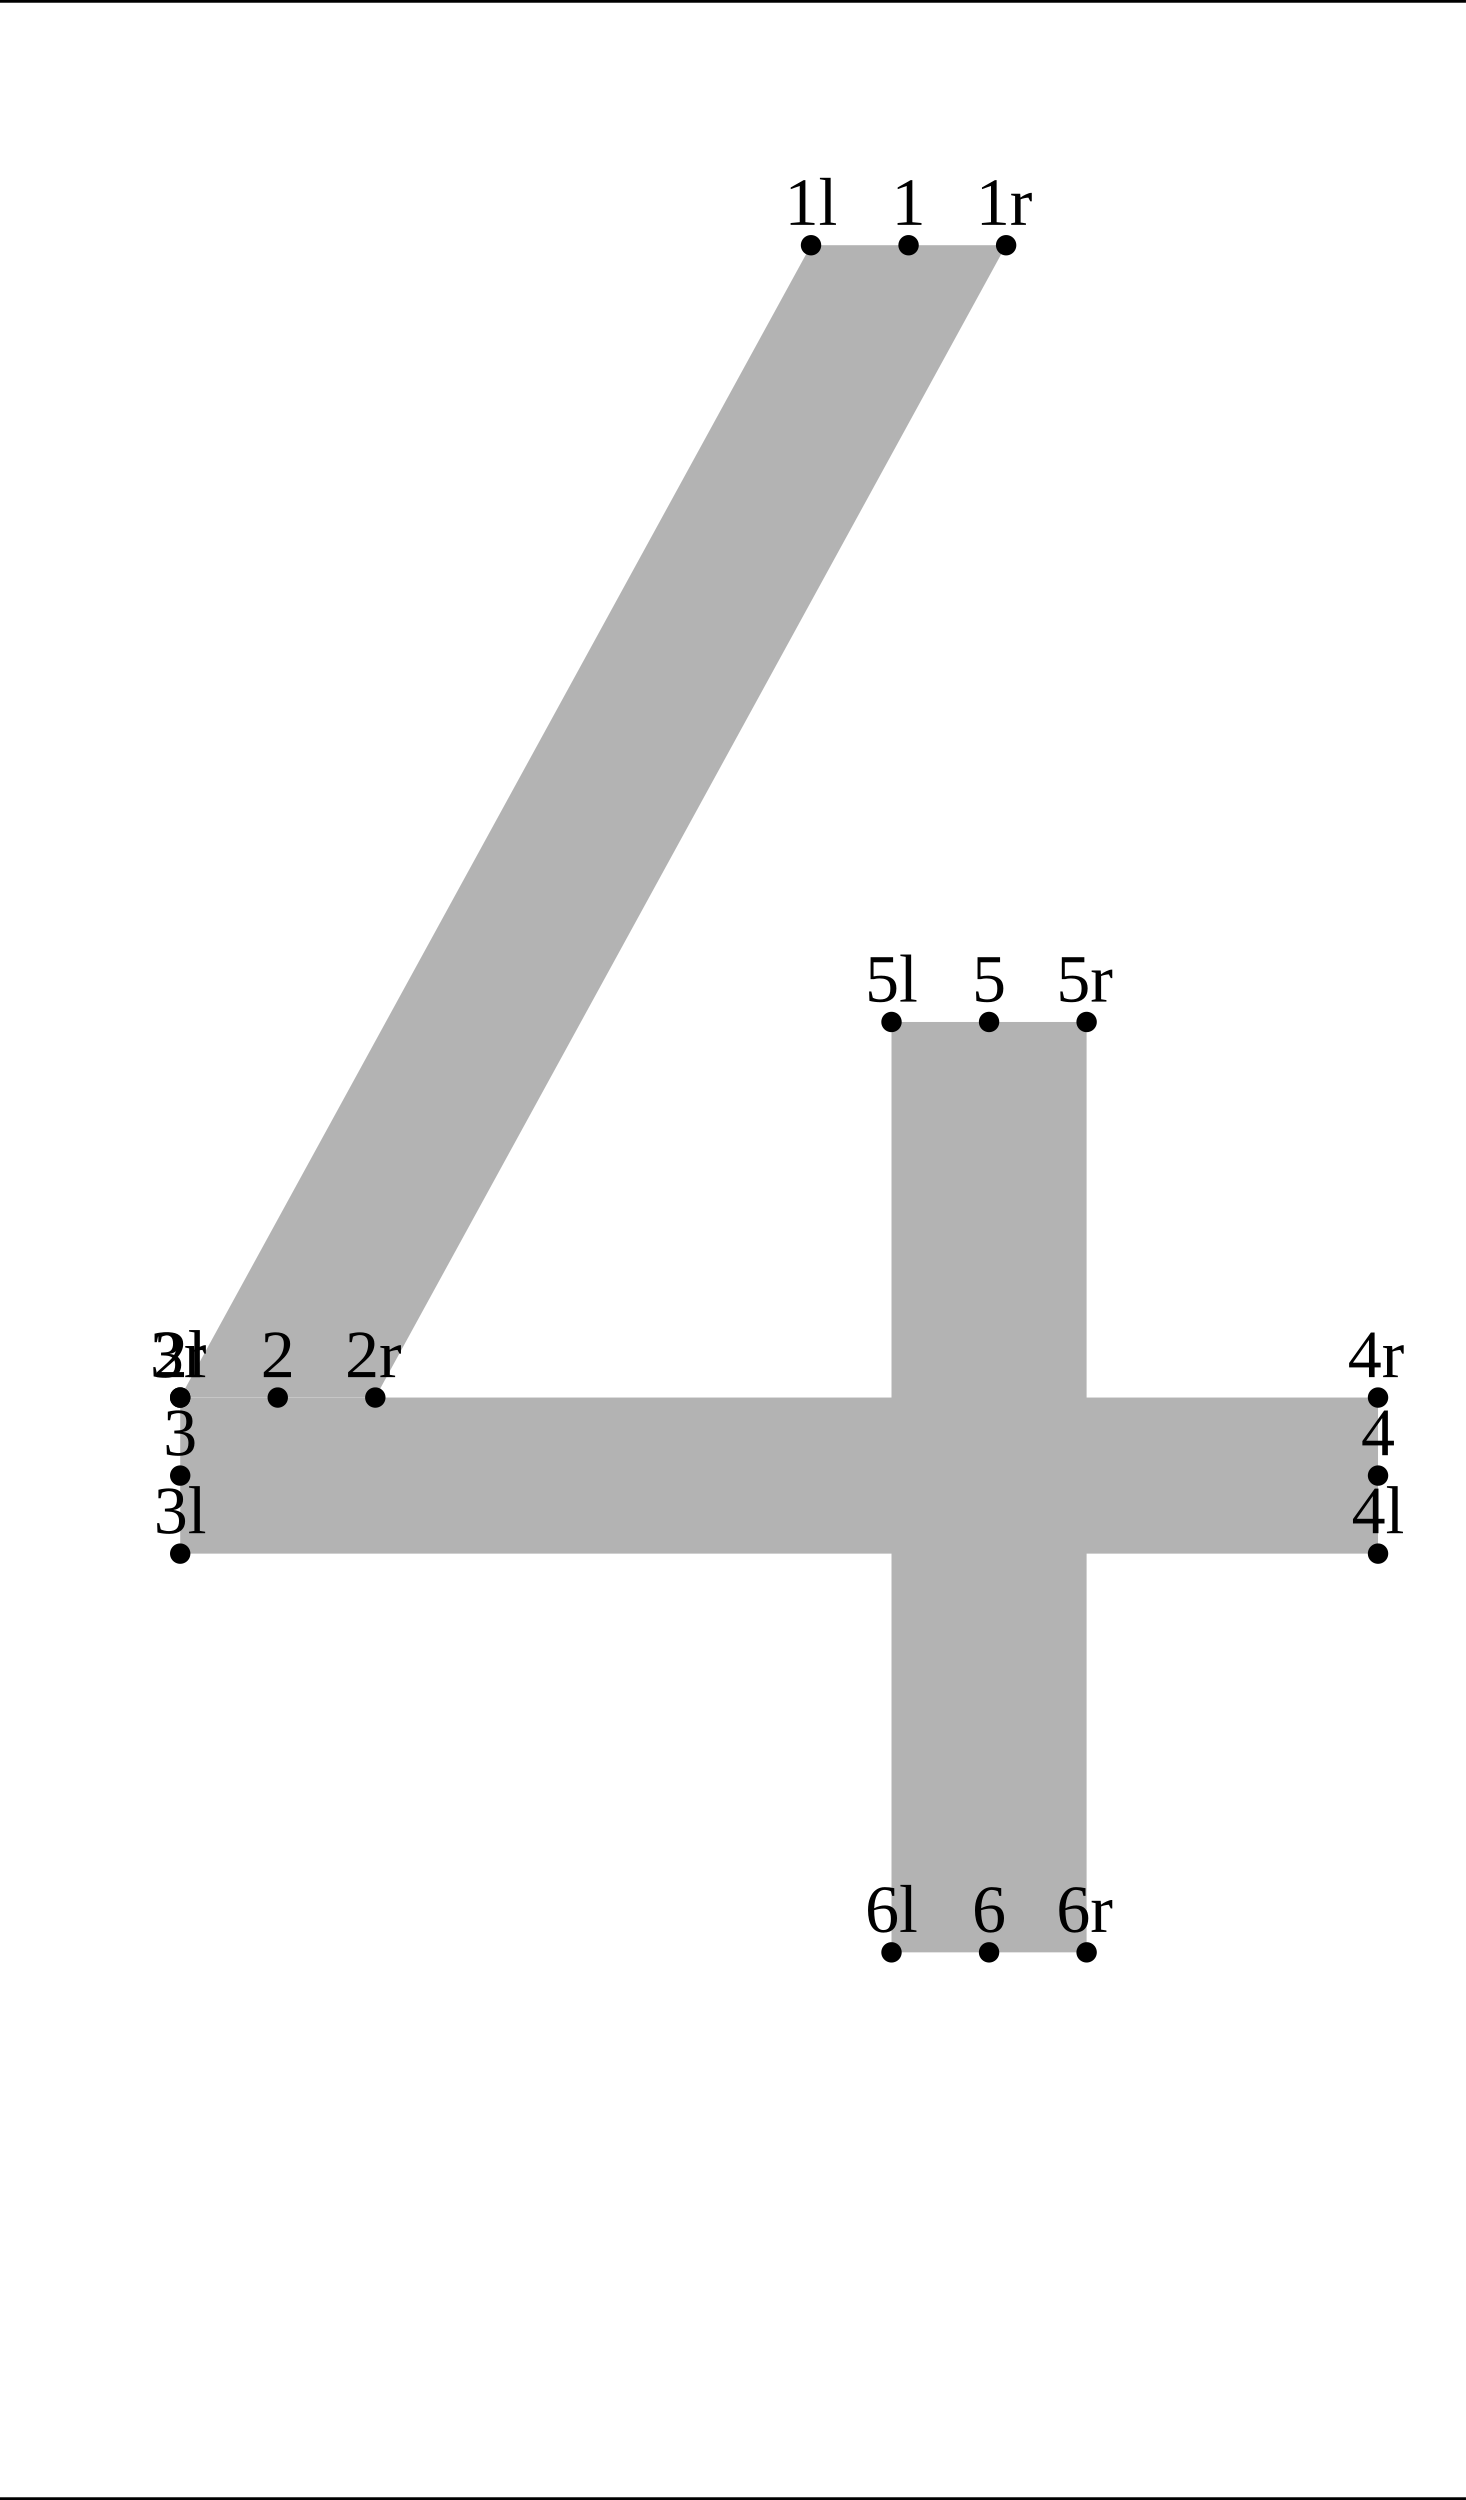
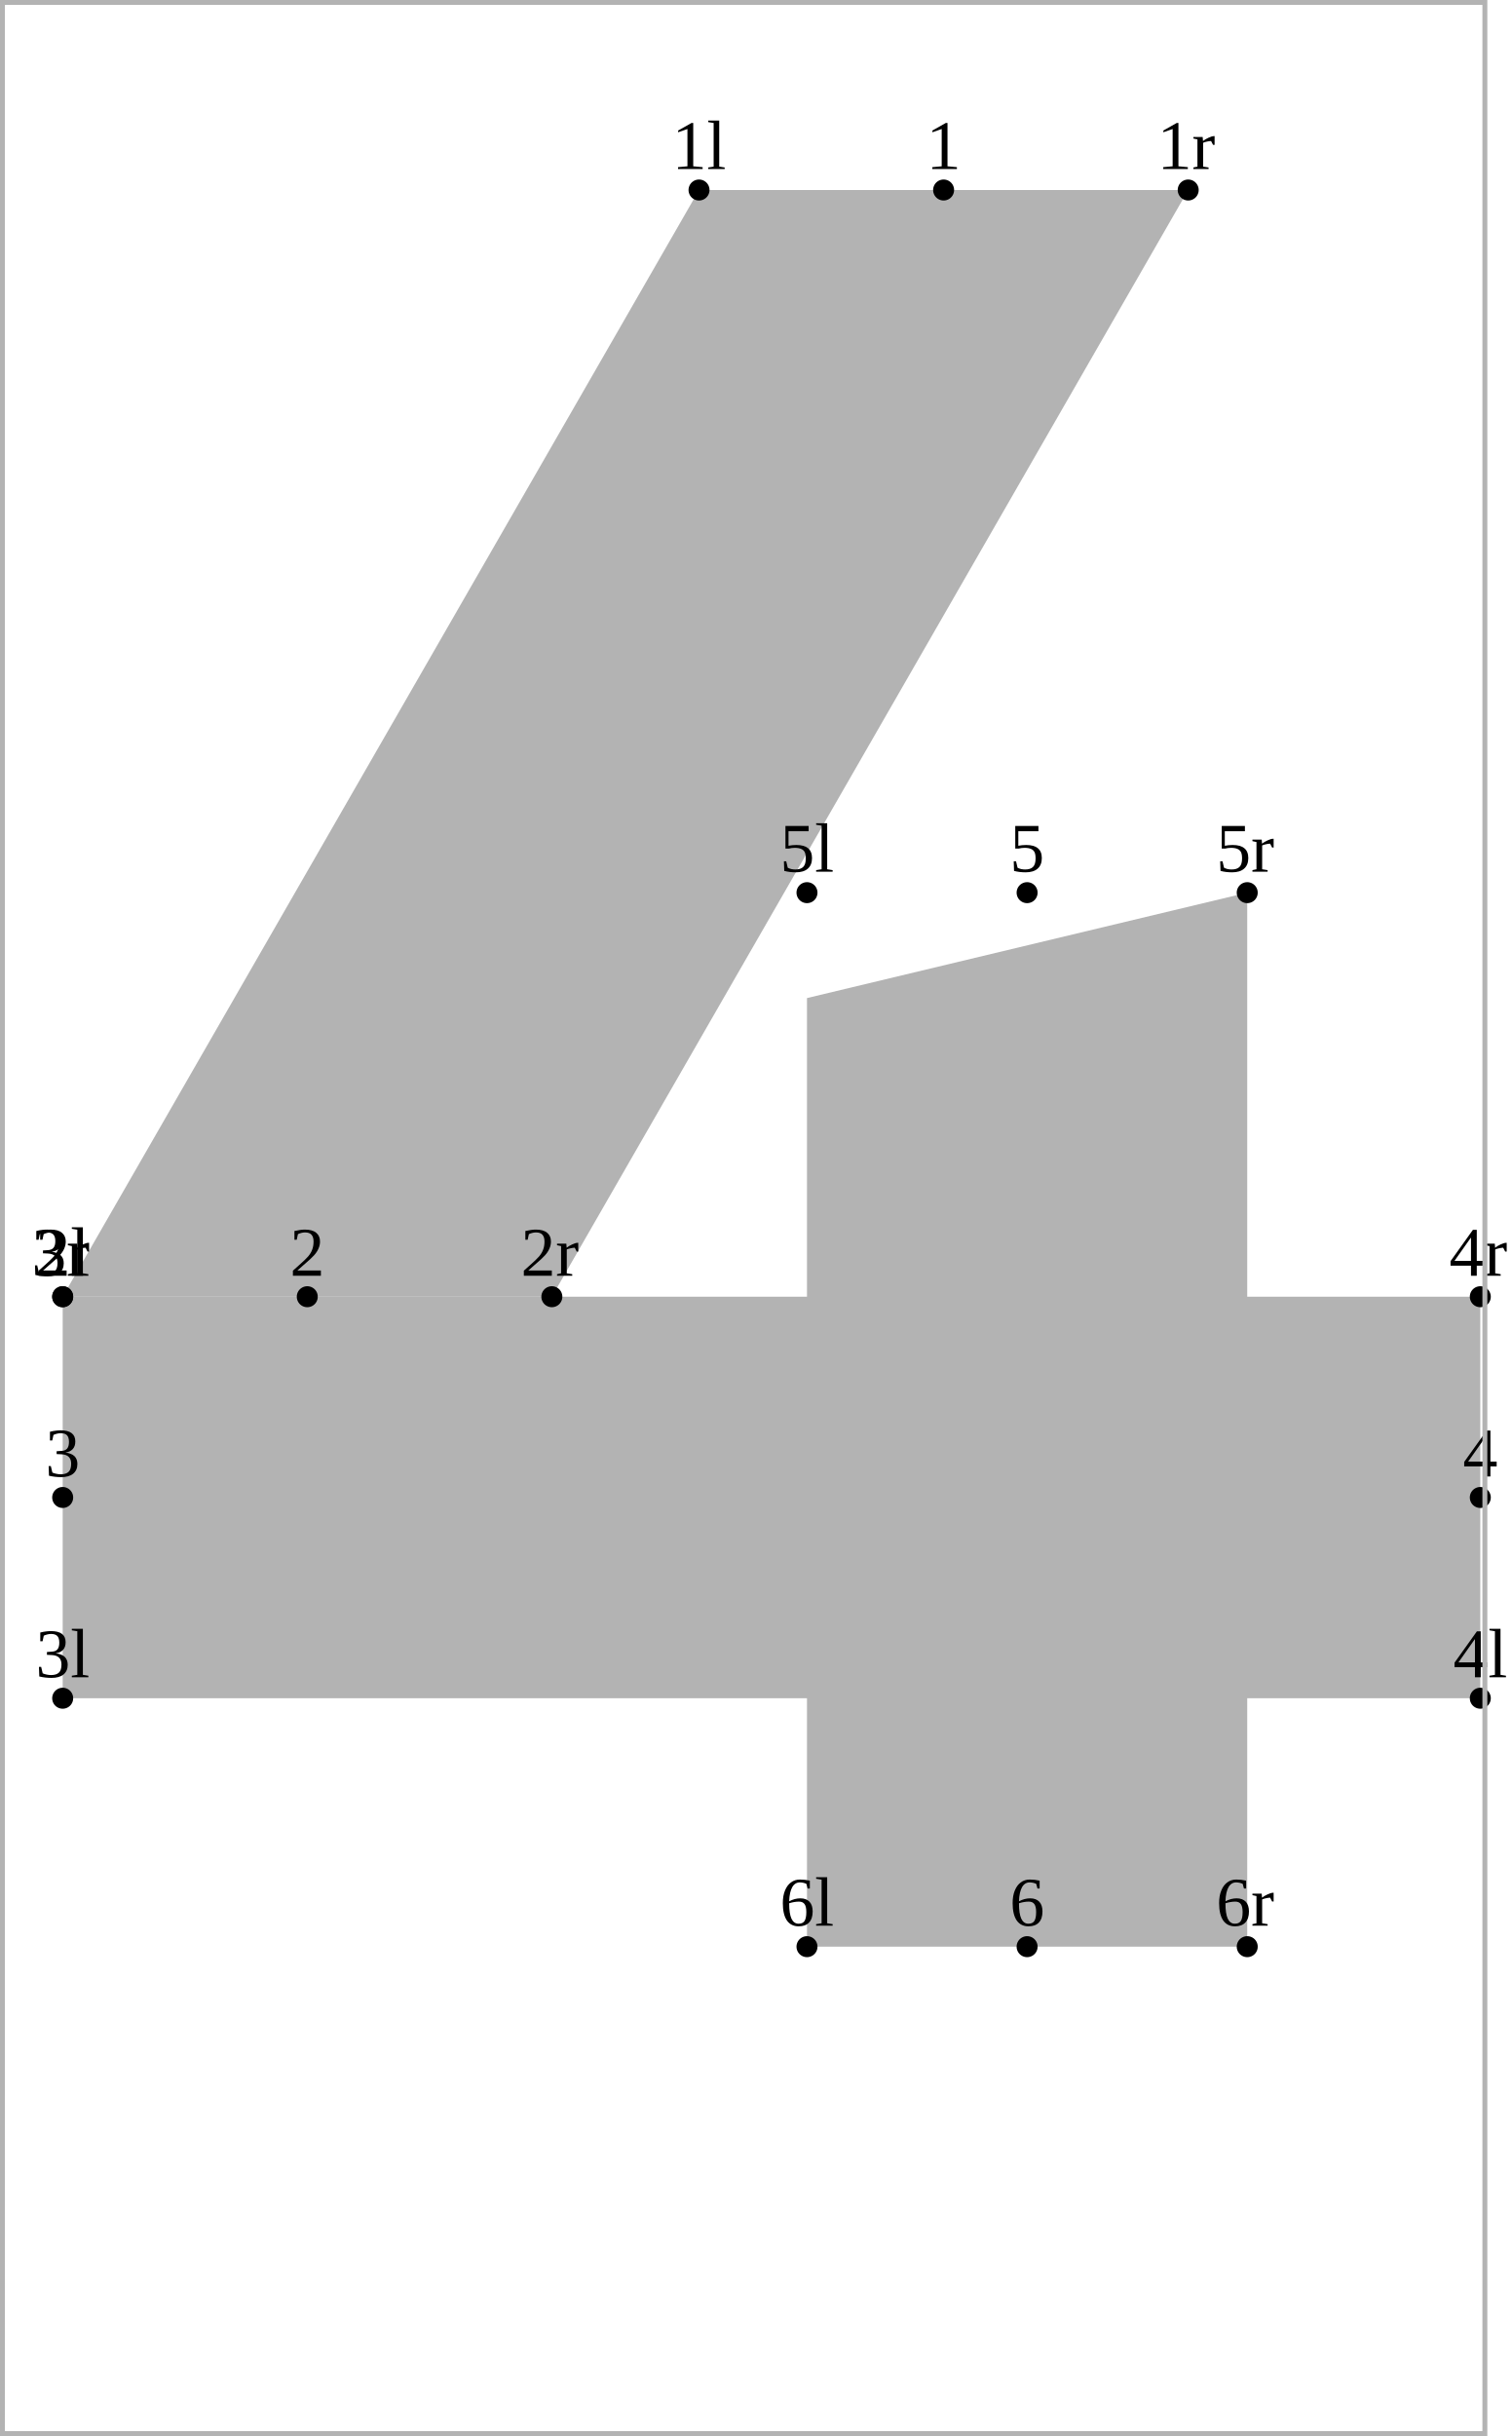
- <svg xmlns="http://www.w3.org/2000/svg" version="1.1" width="215.593" height="367.662" viewBox="0 0 215.593 367.662">
-   <path d="M119.272 36.065L26.501 205.53L55.194 205.53L147.965 36.065Z" style="fill: rgb(70%,70%,70%);stroke: none;" />
-   <path d="M26.501 228.484L202.66 228.484L202.66 205.53L26.501 205.53Z" style="fill: rgb(70%,70%,70%);stroke: none;" />
-   <path d="M131.109 150.297L131.109 287.123L159.802 287.123L159.802 150.297Z" style="fill: rgb(70%,70%,70%);stroke: none;" />
-   <g transform="translate(115.3977 33.06541)" style="fill: rgb(0%,0%,0%);">
+ <svg xmlns="http://www.w3.org/2000/svg" version="1.1" width="221.227" height="356.505" viewBox="0 0 221.227 356.505">
+   <path d="M102.319 27.807L9.175 189.772L80.777 189.772L173.921 27.807Z" style="fill: rgb(70%,70%,70%);stroke: none;" />
+   <path d="M9.175 248.534L216.679 248.534L216.679 189.772L9.175 189.772Z" style="fill: rgb(70%,70%,70%);stroke: none;" />
+   <path d="M118.122 146.066L182.563 130.639L182.563 284.891L118.122 284.891Z" style="fill: rgb(70%,70%,70%);stroke: none;" />
+   <g transform="matrix(1.024002,-0,-0,1.024002,98.35132 24.7355)" style="fill: rgb(0%,0%,0%);">
    <text font-size="9.963">1l</text>
  </g>
-   <path d="M119.272 36.065l0 0" style="stroke:rgb(0%,0%,0%); stroke-width: 3;stroke-linecap: round;stroke-linejoin: round;stroke-miterlimit: 10;fill: none;" />
-   <g transform="translate(22.62688 202.5303)" style="fill: rgb(0%,0%,0%);">
+   <path d="M102.319 27.807l0 0" style="stroke:rgb(0%,0%,0%); stroke-width: 3.072;stroke-linecap: round;stroke-linejoin: round;stroke-miterlimit: 10;fill: none;" />
+   <g transform="matrix(1.024002,-0,-0,1.024002,5.207199 186.6996)" style="fill: rgb(0%,0%,0%);">
    <text font-size="9.963">2l</text>
  </g>
-   <path d="M26.501 205.53l0 0" style="stroke:rgb(0%,0%,0%); stroke-width: 3;stroke-linecap: round;stroke-linejoin: round;stroke-miterlimit: 10;fill: none;" />
-   <g transform="translate(22.62688 225.4841)" style="fill: rgb(0%,0%,0%);">
+   <path d="M9.175 189.772l0 0" style="stroke:rgb(0%,0%,0%); stroke-width: 3.072;stroke-linecap: round;stroke-linejoin: round;stroke-miterlimit: 10;fill: none;" />
+   <g transform="matrix(1.024002,-0,-0,1.024002,5.207199 245.4618)" style="fill: rgb(0%,0%,0%);">
    <text font-size="9.963">3l</text>
  </g>
-   <path d="M26.501 228.484l0 0" style="stroke:rgb(0%,0%,0%); stroke-width: 3;stroke-linecap: round;stroke-linejoin: round;stroke-miterlimit: 10;fill: none;" />
-   <g transform="translate(198.7861 225.4841)" style="fill: rgb(0%,0%,0%);">
+   <path d="M9.175 248.534l0 0" style="stroke:rgb(0%,0%,0%); stroke-width: 3.072;stroke-linecap: round;stroke-linejoin: round;stroke-miterlimit: 10;fill: none;" />
+   <g transform="matrix(1.024002,-0,-0,1.024002,212.7115 245.4618)" style="fill: rgb(0%,0%,0%);">
    <text font-size="9.963">4l</text>
  </g>
-   <path d="M202.66 228.484l0 0" style="stroke:rgb(0%,0%,0%); stroke-width: 3;stroke-linecap: round;stroke-linejoin: round;stroke-miterlimit: 10;fill: none;" />
-   <g transform="translate(127.235 147.2972)" style="fill: rgb(0%,0%,0%);">
+   <path d="M216.679 248.534l0 0" style="stroke:rgb(0%,0%,0%); stroke-width: 3.072;stroke-linecap: round;stroke-linejoin: round;stroke-miterlimit: 10;fill: none;" />
+   <g transform="matrix(1.024002,-0,-0,1.024002,114.1542 127.5675)" style="fill: rgb(0%,0%,0%);">
    <text font-size="9.963">5l</text>
  </g>
-   <path d="M131.109 150.297l0 0" style="stroke:rgb(0%,0%,0%); stroke-width: 3;stroke-linecap: round;stroke-linejoin: round;stroke-miterlimit: 10;fill: none;" />
-   <g transform="translate(127.235 284.1234)" style="fill: rgb(0%,0%,0%);">
+   <path d="M118.122 130.639l0 0" style="stroke:rgb(0%,0%,0%); stroke-width: 3.072;stroke-linecap: round;stroke-linejoin: round;stroke-miterlimit: 10;fill: none;" />
+   <g transform="matrix(1.024002,-0,-0,1.024002,114.1542 281.8194)" style="fill: rgb(0%,0%,0%);">
    <text font-size="9.963">6l</text>
  </g>
-   <path d="M131.109 287.123l0 0" style="stroke:rgb(0%,0%,0%); stroke-width: 3;stroke-linecap: round;stroke-linejoin: round;stroke-miterlimit: 10;fill: none;" />
-   <g transform="translate(131.1276 33.06541)" style="fill: rgb(0%,0%,0%);">
+   <path d="M118.122 284.891l0 0" style="stroke:rgb(0%,0%,0%); stroke-width: 3.072;stroke-linecap: round;stroke-linejoin: round;stroke-miterlimit: 10;fill: none;" />
+   <g transform="matrix(1.024002,-0,-0,1.024002,135.5695 24.7355)" style="fill: rgb(0%,0%,0%);">
    <text font-size="9.963">1</text>
  </g>
-   <path d="M133.618 36.065l0 0" style="stroke:rgb(0%,0%,0%); stroke-width: 3;stroke-linecap: round;stroke-linejoin: round;stroke-miterlimit: 10;fill: none;" />
-   <g transform="translate(38.35681 202.5303)" style="fill: rgb(0%,0%,0%);">
+   <path d="M138.12 27.807l0 0" style="stroke:rgb(0%,0%,0%); stroke-width: 3.072;stroke-linecap: round;stroke-linejoin: round;stroke-miterlimit: 10;fill: none;" />
+   <g transform="matrix(1.024002,-0,-0,1.024002,42.4254 186.6996)" style="fill: rgb(0%,0%,0%);">
    <text font-size="9.963">2</text>
  </g>
-   <path d="M40.847 205.53l0 0" style="stroke:rgb(0%,0%,0%); stroke-width: 3;stroke-linecap: round;stroke-linejoin: round;stroke-miterlimit: 10;fill: none;" />
-   <g transform="translate(24.01059 214.0072)" style="fill: rgb(0%,0%,0%);">
+   <path d="M44.976 189.772l0 0" style="stroke:rgb(0%,0%,0%); stroke-width: 3.072;stroke-linecap: round;stroke-linejoin: round;stroke-miterlimit: 10;fill: none;" />
+   <g transform="matrix(1.024002,-0,-0,1.024002,6.62413 216.0807)" style="fill: rgb(0%,0%,0%);">
    <text font-size="9.963">3</text>
  </g>
-   <path d="M26.501 217.007l0 0" style="stroke:rgb(0%,0%,0%); stroke-width: 3;stroke-linecap: round;stroke-linejoin: round;stroke-miterlimit: 10;fill: none;" />
-   <g transform="translate(200.1698 214.0072)" style="fill: rgb(0%,0%,0%);">
+   <path d="M9.175 219.153l0 0" style="stroke:rgb(0%,0%,0%); stroke-width: 3.072;stroke-linecap: round;stroke-linejoin: round;stroke-miterlimit: 10;fill: none;" />
+   <g transform="matrix(1.024002,-0,-0,1.024002,214.1284 216.0807)" style="fill: rgb(0%,0%,0%);">
    <text font-size="9.963">4</text>
  </g>
-   <path d="M202.66 217.007l0 0" style="stroke:rgb(0%,0%,0%); stroke-width: 3;stroke-linecap: round;stroke-linejoin: round;stroke-miterlimit: 10;fill: none;" />
-   <g transform="translate(142.9649 147.2972)" style="fill: rgb(0%,0%,0%);">
+   <path d="M216.679 219.153l0 0" style="stroke:rgb(0%,0%,0%); stroke-width: 3.072;stroke-linecap: round;stroke-linejoin: round;stroke-miterlimit: 10;fill: none;" />
+   <g transform="matrix(1.024002,-0,-0,1.024002,147.792 127.5675)" style="fill: rgb(0%,0%,0%);">
    <text font-size="9.963">5</text>
  </g>
-   <path d="M145.456 150.297l0 0" style="stroke:rgb(0%,0%,0%); stroke-width: 3;stroke-linecap: round;stroke-linejoin: round;stroke-miterlimit: 10;fill: none;" />
-   <g transform="translate(142.9649 284.1234)" style="fill: rgb(0%,0%,0%);">
+   <path d="M150.342 130.639l0 0" style="stroke:rgb(0%,0%,0%); stroke-width: 3.072;stroke-linecap: round;stroke-linejoin: round;stroke-miterlimit: 10;fill: none;" />
+   <g transform="matrix(1.024002,-0,-0,1.024002,147.792 281.8194)" style="fill: rgb(0%,0%,0%);">
    <text font-size="9.963">6</text>
  </g>
-   <path d="M145.456 287.123l0 0" style="stroke:rgb(0%,0%,0%); stroke-width: 3;stroke-linecap: round;stroke-linejoin: round;stroke-miterlimit: 10;fill: none;" />
-   <g transform="translate(143.5228 33.06541)" style="fill: rgb(0%,0%,0%);">
+   <path d="M150.342 284.891l0 0" style="stroke:rgb(0%,0%,0%); stroke-width: 3.072;stroke-linecap: round;stroke-linejoin: round;stroke-miterlimit: 10;fill: none;" />
+   <g transform="matrix(1.024002,-0,-0,1.024002,169.3729 24.7355)" style="fill: rgb(0%,0%,0%);">
    <text font-size="9.963">1r</text>
  </g>
-   <path d="M147.965 36.065l0 0" style="stroke:rgb(0%,0%,0%); stroke-width: 3;stroke-linecap: round;stroke-linejoin: round;stroke-miterlimit: 10;fill: none;" />
-   <g transform="translate(50.752 202.5303)" style="fill: rgb(0%,0%,0%);">
+   <path d="M173.921 27.807l0 0" style="stroke:rgb(0%,0%,0%); stroke-width: 3.072;stroke-linecap: round;stroke-linejoin: round;stroke-miterlimit: 10;fill: none;" />
+   <g transform="matrix(1.024002,-0,-0,1.024002,76.22882 186.6996)" style="fill: rgb(0%,0%,0%);">
    <text font-size="9.963">2r</text>
  </g>
-   <path d="M55.194 205.53l0 0" style="stroke:rgb(0%,0%,0%); stroke-width: 3;stroke-linecap: round;stroke-linejoin: round;stroke-miterlimit: 10;fill: none;" />
-   <g transform="translate(22.05955 202.5303)" style="fill: rgb(0%,0%,0%);">
+   <path d="M80.777 189.772l0 0" style="stroke:rgb(0%,0%,0%); stroke-width: 3.072;stroke-linecap: round;stroke-linejoin: round;stroke-miterlimit: 10;fill: none;" />
+   <g transform="matrix(1.024002,-0,-0,1.024002,4.626266 186.6996)" style="fill: rgb(0%,0%,0%);">
    <text font-size="9.963">3r</text>
  </g>
-   <path d="M26.501 205.53l0 0" style="stroke:rgb(0%,0%,0%); stroke-width: 3;stroke-linecap: round;stroke-linejoin: round;stroke-miterlimit: 10;fill: none;" />
-   <g transform="translate(198.2187 202.5303)" style="fill: rgb(0%,0%,0%);">
+   <path d="M9.175 189.772l0 0" style="stroke:rgb(0%,0%,0%); stroke-width: 3.072;stroke-linecap: round;stroke-linejoin: round;stroke-miterlimit: 10;fill: none;" />
+   <g transform="matrix(1.024002,-0,-0,1.024002,212.1306 186.6996)" style="fill: rgb(0%,0%,0%);">
    <text font-size="9.963">4r</text>
  </g>
-   <path d="M202.66 205.53l0 0" style="stroke:rgb(0%,0%,0%); stroke-width: 3;stroke-linecap: round;stroke-linejoin: round;stroke-miterlimit: 10;fill: none;" />
-   <g transform="translate(155.3601 147.2972)" style="fill: rgb(0%,0%,0%);">
+   <path d="M216.679 189.772l0 0" style="stroke:rgb(0%,0%,0%); stroke-width: 3.072;stroke-linecap: round;stroke-linejoin: round;stroke-miterlimit: 10;fill: none;" />
+   <g transform="matrix(1.024002,-0,-0,1.024002,178.0151 127.5675)" style="fill: rgb(0%,0%,0%);">
    <text font-size="9.963">5r</text>
  </g>
-   <path d="M159.802 150.297l0 0" style="stroke:rgb(0%,0%,0%); stroke-width: 3;stroke-linecap: round;stroke-linejoin: round;stroke-miterlimit: 10;fill: none;" />
-   <g transform="translate(155.3601 284.1234)" style="fill: rgb(0%,0%,0%);">
+   <path d="M182.563 130.639l0 0" style="stroke:rgb(0%,0%,0%); stroke-width: 3.072;stroke-linecap: round;stroke-linejoin: round;stroke-miterlimit: 10;fill: none;" />
+   <g transform="matrix(1.024002,-0,-0,1.024002,178.0151 281.8194)" style="fill: rgb(0%,0%,0%);">
    <text font-size="9.963">6r</text>
  </g>
-   <path d="M159.802 287.123l0 0" style="stroke:rgb(0%,0%,0%); stroke-width: 3;stroke-linecap: round;stroke-linejoin: round;stroke-miterlimit: 10;fill: none;" />
-   <path d="M0.2 0.2L215.393 0.2" style="stroke:rgb(0%,0%,0%); stroke-width: 0.4;stroke-linecap: square;stroke-linejoin: round;stroke-miterlimit: 10;fill: none;" />
-   <path d="M0.2 367.462L215.393 367.462" style="stroke:rgb(0%,0%,0%); stroke-width: 0.4;stroke-linecap: square;stroke-linejoin: round;stroke-miterlimit: 10;fill: none;" />
+   <path d="M182.563 284.891l0 0" style="stroke:rgb(0%,0%,0%); stroke-width: 3.072;stroke-linecap: round;stroke-linejoin: round;stroke-miterlimit: 10;fill: none;" />
+   <path d="M0 -0L0 0.72L0.72 0.72L217.707 0.72L216.987 0.72L216.987 356.505L216.987 355.785L0 355.785L0.72 355.785L0.72 -0L0 -0L0 0.72L0 356.505L0.72 356.505L217.707 356.505L217.707 355.785L217.707 -0L216.987 -0Z" style="fill: rgb(70%,70%,70%);stroke: none;" />
</svg>
